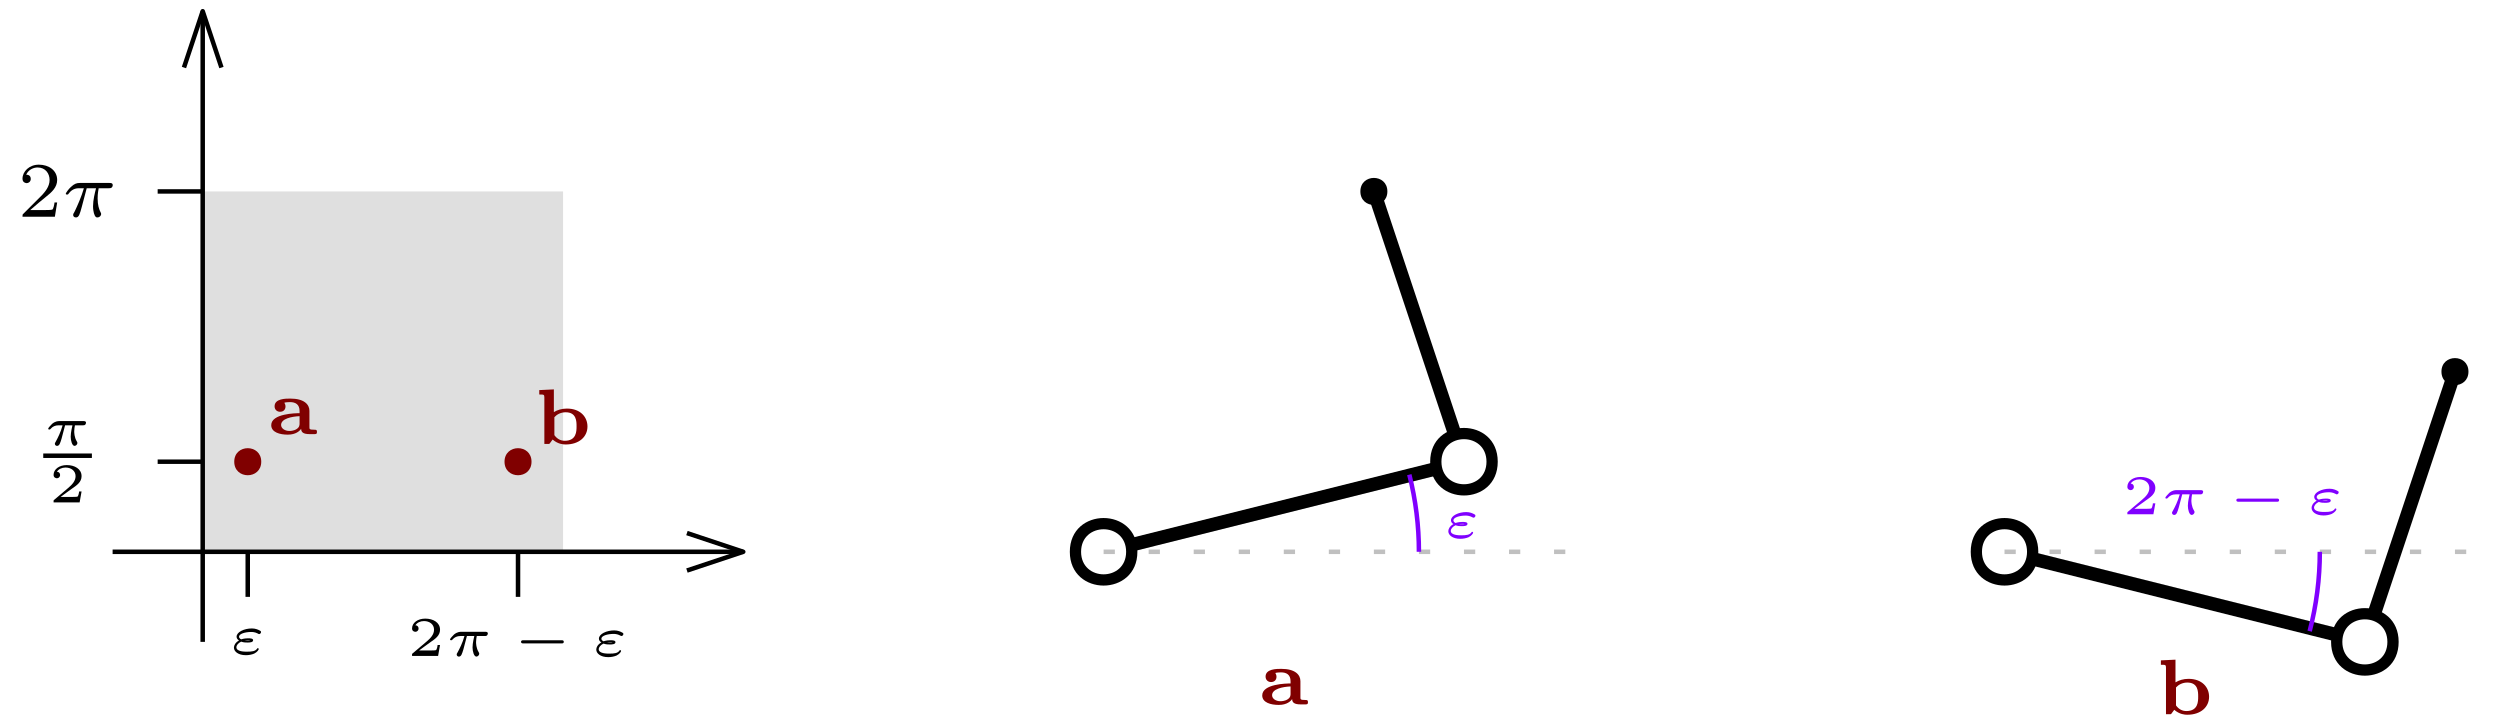
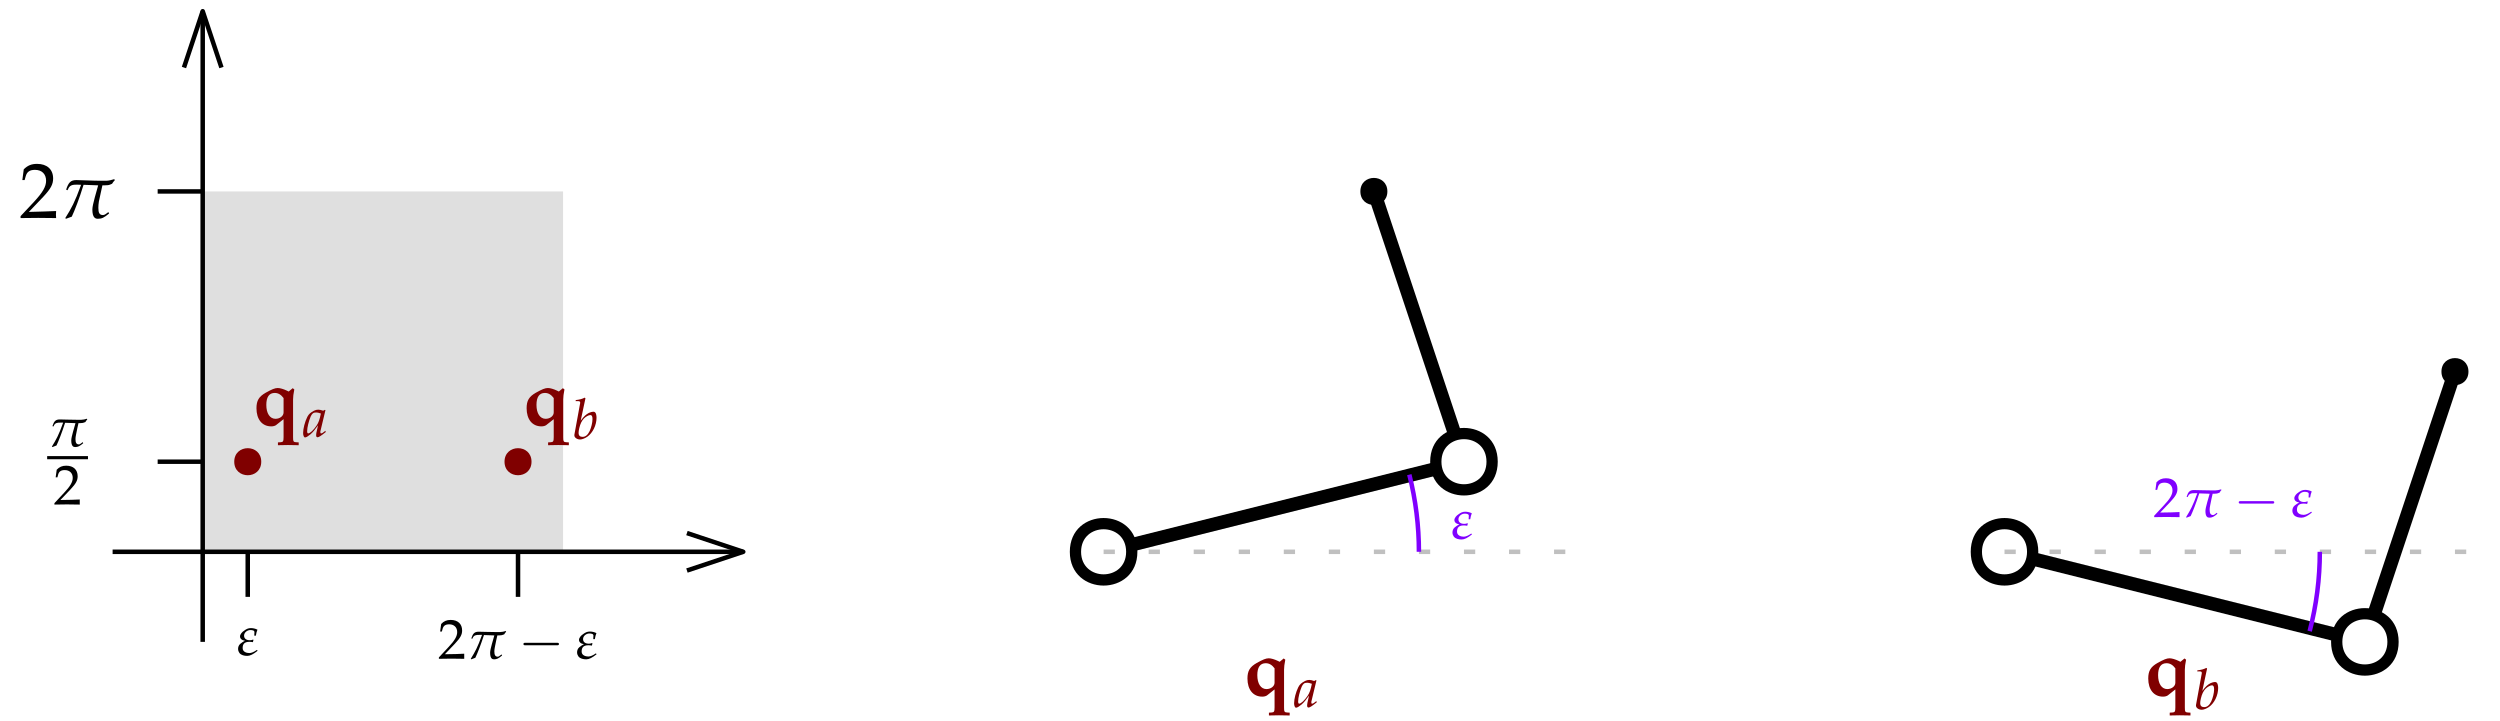
<svg xmlns="http://www.w3.org/2000/svg" xmlns:xlink="http://www.w3.org/1999/xlink" width="222pt" height="64pt" viewBox="0 0 222 64" version="1.1">
  <defs>
    <g>
      <symbol overflow="visible" id="glyph0-0">
        <path style="stroke:none;" d="" />
      </symbol>
      <symbol overflow="visible" id="glyph0-1">
-         <path style="stroke:none;" d="M 3.516 -1.266 L 3.281 -1.266 C 3.266 -1.109 3.188 -0.703 3.094 -0.641 C 3.047 -0.594 2.516 -0.594 2.406 -0.594 L 1.125 -0.594 C 1.859 -1.234 2.109 -1.438 2.516 -1.766 C 3.031 -2.172 3.516 -2.609 3.516 -3.266 C 3.516 -4.109 2.781 -4.625 1.891 -4.625 C 1.031 -4.625 0.438 -4.016 0.438 -3.375 C 0.438 -3.031 0.734 -2.984 0.812 -2.984 C 0.969 -2.984 1.172 -3.109 1.172 -3.359 C 1.172 -3.484 1.125 -3.734 0.766 -3.734 C 0.984 -4.219 1.453 -4.375 1.781 -4.375 C 2.484 -4.375 2.844 -3.828 2.844 -3.266 C 2.844 -2.656 2.406 -2.188 2.188 -1.938 L 0.516 -0.266 C 0.438 -0.203 0.438 -0.188 0.438 0 L 3.312 0 Z M 3.516 -1.266 " />
+         <path style="stroke:none;" d="M 0.109 -0.156 L 0.109 0.016 C 1.422 0 1.422 0 1.672 0 C 1.922 0 1.922 0 3.266 0.016 C 3.25 -0.125 3.25 -0.188 3.25 -0.297 C 3.25 -0.391 3.25 -0.453 3.266 -0.609 C 2.453 -0.578 2.141 -0.562 0.844 -0.531 L 2.125 -1.875 C 2.797 -2.594 3 -2.984 3 -3.5 C 3 -4.312 2.453 -4.797 1.578 -4.797 C 1.078 -4.797 0.734 -4.656 0.391 -4.312 L 0.266 -3.359 L 0.469 -3.359 L 0.562 -3.688 C 0.672 -4.094 0.922 -4.266 1.391 -4.266 C 2 -4.266 2.375 -3.891 2.375 -3.297 C 2.375 -2.781 2.078 -2.266 1.297 -1.422 Z M 0.109 -0.156 " />
      </symbol>
      <symbol overflow="visible" id="glyph1-0">
        <path style="stroke:none;" d="" />
      </symbol>
      <symbol overflow="visible" id="glyph1-1">
-         <path style="stroke:none;" d="M 2.172 -2.531 L 3 -2.531 C 2.891 -2.109 2.734 -1.484 2.734 -0.922 C 2.734 -0.641 2.781 -0.453 2.812 -0.312 C 2.922 0.047 3.016 0.062 3.125 0.062 C 3.297 0.062 3.453 -0.078 3.453 -0.25 C 3.453 -0.297 3.438 -0.328 3.406 -0.391 C 3.266 -0.656 3.141 -1.047 3.141 -1.625 C 3.141 -1.75 3.141 -2.031 3.234 -2.531 L 4.109 -2.531 C 4.234 -2.531 4.297 -2.531 4.375 -2.578 C 4.469 -2.656 4.484 -2.766 4.484 -2.797 C 4.484 -3 4.312 -3 4.188 -3 L 1.562 -3 C 1.281 -3 1.078 -2.938 0.766 -2.641 C 0.578 -2.484 0.312 -2.109 0.312 -2.047 C 0.312 -1.969 0.406 -1.969 0.438 -1.969 C 0.516 -1.969 0.516 -1.984 0.562 -2.047 C 0.906 -2.531 1.344 -2.531 1.5 -2.531 L 1.922 -2.531 C 1.703 -1.766 1.328 -0.938 1.125 -0.516 C 1.078 -0.438 1.016 -0.281 0.984 -0.266 C 0.984 -0.234 0.969 -0.203 0.969 -0.156 C 0.969 -0.047 1.047 0.062 1.219 0.062 C 1.484 0.062 1.562 -0.25 1.734 -0.875 Z M 2.172 -2.531 " />
+         <path style="stroke:none;" d="M 0.672 -2.453 L 0.734 -2.516 C 0.875 -2.922 1.156 -2.953 1.547 -2.953 C 1.641 -2.953 1.766 -2.938 1.906 -2.938 C 1.328 -1.359 1.062 -0.875 0.5 0.016 L 0.562 0.078 L 1.078 -0.109 C 1.328 -0.641 1.75 -1.703 2.125 -2.938 L 3.422 -2.891 C 3.312 -2.453 2.906 -1.188 2.906 -0.75 C 2.906 -0.016 3.172 0.078 3.391 0.078 C 3.75 0.078 3.938 -0.016 4.391 -0.391 L 4.328 -0.516 L 4.156 -0.391 C 4.188 -0.406 3.984 -0.25 3.859 -0.25 C 3.531 -0.25 3.438 -0.453 3.438 -0.891 C 3.438 -1.062 3.453 -1.25 3.484 -1.453 C 3.609 -2.031 3.734 -2.594 3.797 -2.891 C 3.953 -2.891 4.109 -2.891 4.266 -2.906 C 4.391 -2.906 4.547 -2.984 4.656 -3.031 C 4.734 -3.172 4.766 -3.188 4.906 -3.359 L 4.844 -3.438 C 4.656 -3.375 4.344 -3.297 4.125 -3.297 C 4.031 -3.297 3.859 -3.297 3.688 -3.297 C 2.938 -3.297 1.797 -3.359 1.484 -3.359 C 0.969 -3.359 0.781 -3.125 0.578 -2.516 Z M 0.672 -2.453 " />
      </symbol>
      <symbol overflow="visible" id="glyph2-0">
        <path style="stroke:none;" d="" />
      </symbol>
      <symbol overflow="visible" id="glyph2-1">
-         <path style="stroke:none;" d="M 2.938 -0.969 L 2.719 -0.969 C 2.719 -0.875 2.656 -0.562 2.578 -0.516 C 2.547 -0.484 2.125 -0.484 2.047 -0.484 L 1.078 -0.484 C 1.406 -0.719 1.766 -1 2.062 -1.203 C 2.516 -1.516 2.938 -1.797 2.938 -2.328 C 2.938 -2.969 2.328 -3.312 1.625 -3.312 C 0.953 -3.312 0.453 -2.938 0.453 -2.438 C 0.453 -2.188 0.672 -2.141 0.75 -2.141 C 0.875 -2.141 1.031 -2.234 1.031 -2.438 C 1.031 -2.609 0.906 -2.719 0.75 -2.719 C 0.891 -2.953 1.188 -3.094 1.516 -3.094 C 2 -3.094 2.406 -2.812 2.406 -2.328 C 2.406 -1.906 2.109 -1.578 1.734 -1.266 L 0.516 -0.234 C 0.469 -0.188 0.453 -0.188 0.453 -0.156 L 0.453 0 L 2.766 0 Z M 2.938 -0.969 " />
+         <path style="stroke:none;" d="M 0.078 -0.109 L 0.078 0.016 C 1.016 0 1.016 0 1.188 0 C 1.375 0 1.375 0 2.328 0.016 C 2.328 -0.094 2.328 -0.141 2.328 -0.203 C 2.328 -0.281 2.328 -0.328 2.328 -0.438 C 1.766 -0.406 1.531 -0.406 0.609 -0.391 L 1.516 -1.344 C 2 -1.859 2.141 -2.141 2.141 -2.5 C 2.141 -3.078 1.766 -3.438 1.125 -3.438 C 0.766 -3.438 0.516 -3.328 0.281 -3.078 L 0.188 -2.406 L 0.344 -2.406 L 0.406 -2.641 C 0.484 -2.922 0.656 -3.047 1 -3.047 C 1.422 -3.047 1.703 -2.781 1.703 -2.359 C 1.703 -1.984 1.484 -1.609 0.922 -1.016 Z M 0.078 -0.109 " />
      </symbol>
      <symbol overflow="visible" id="glyph3-0">
        <path style="stroke:none;" d="" />
      </symbol>
      <symbol overflow="visible" id="glyph3-1">
-         <path style="stroke:none;" d="M 3.516 -1.766 C 3.609 -1.766 3.656 -1.766 3.719 -1.812 C 3.75 -1.844 3.797 -1.922 3.797 -1.984 C 3.797 -2.141 3.656 -2.141 3.562 -2.141 L 1.438 -2.141 C 1.328 -2.141 1.094 -2.141 0.797 -1.906 C 0.672 -1.781 0.438 -1.531 0.438 -1.469 C 0.438 -1.391 0.516 -1.391 0.547 -1.391 C 0.609 -1.391 0.609 -1.406 0.656 -1.453 C 0.828 -1.656 1.062 -1.766 1.359 -1.766 L 1.719 -1.766 C 1.547 -1.141 1.281 -0.625 1.109 -0.312 C 1.031 -0.188 1.031 -0.172 1.031 -0.125 C 1.031 -0.016 1.125 0.062 1.219 0.062 C 1.438 0.062 1.5 -0.172 1.625 -0.578 C 1.734 -0.969 1.828 -1.328 1.938 -1.766 L 2.594 -1.766 C 2.578 -1.688 2.438 -1.156 2.438 -0.75 C 2.438 -0.406 2.562 0.062 2.781 0.062 C 2.891 0.062 3.031 -0.062 3.031 -0.188 C 3.031 -0.25 3.016 -0.266 2.984 -0.328 C 2.75 -0.703 2.75 -1.141 2.75 -1.234 C 2.75 -1.406 2.781 -1.594 2.812 -1.766 Z M 3.516 -1.766 " />
+         <path style="stroke:none;" d="M 0.484 -1.766 L 0.516 -1.797 C 0.625 -2.094 0.828 -2.109 1.109 -2.109 C 1.172 -2.109 1.266 -2.109 1.359 -2.109 C 0.953 -0.969 0.75 -0.625 0.359 0.016 L 0.406 0.062 L 0.766 -0.078 C 0.953 -0.469 1.25 -1.219 1.531 -2.094 L 2.453 -2.062 C 2.375 -1.75 2.078 -0.859 2.078 -0.531 C 2.078 -0.016 2.266 0.062 2.422 0.062 C 2.672 0.062 2.828 -0.016 3.141 -0.281 L 3.094 -0.375 L 2.969 -0.281 C 2.984 -0.297 2.844 -0.172 2.766 -0.172 C 2.531 -0.172 2.453 -0.328 2.453 -0.641 C 2.453 -0.75 2.469 -0.891 2.5 -1.031 C 2.578 -1.453 2.672 -1.859 2.719 -2.062 C 2.828 -2.062 2.938 -2.062 3.062 -2.078 C 3.141 -2.078 3.25 -2.141 3.328 -2.156 C 3.391 -2.266 3.406 -2.281 3.5 -2.391 L 3.469 -2.453 C 3.328 -2.406 3.109 -2.359 2.953 -2.359 C 2.891 -2.359 2.766 -2.359 2.641 -2.359 C 2.109 -2.359 1.281 -2.391 1.062 -2.391 C 0.688 -2.391 0.547 -2.234 0.406 -1.797 Z M 0.484 -1.766 " />
      </symbol>
      <symbol overflow="visible" id="glyph4-0">
        <path style="stroke:none;" d="" />
      </symbol>
      <symbol overflow="visible" id="glyph4-1">
-         <path style="stroke:none;" d="M 4.391 -1.109 C 4.469 -1.109 4.594 -1.109 4.594 -1.25 C 4.594 -1.391 4.469 -1.391 4.391 -1.391 L 1.016 -1.391 C 0.938 -1.391 0.797 -1.391 0.797 -1.25 C 0.797 -1.109 0.938 -1.109 1.016 -1.109 Z M 4.391 -1.109 " />
+         <path style="stroke:none;" d="M 3.422 -1.188 C 3.5 -1.188 3.594 -1.188 3.594 -1.297 C 3.594 -1.406 3.5 -1.406 3.422 -1.406 L 0.609 -1.406 C 0.531 -1.406 0.438 -1.406 0.438 -1.297 C 0.438 -1.188 0.531 -1.188 0.609 -1.188 Z M 3.422 -1.188 " />
      </symbol>
      <symbol overflow="visible" id="glyph5-0">
        <path style="stroke:none;" d="" />
      </symbol>
      <symbol overflow="visible" id="glyph5-1">
-         <path style="stroke:none;" d="M 1.094 -1.094 C 1.328 -1.016 1.469 -1.016 1.641 -1.016 C 1.828 -1.016 2.156 -1.016 2.156 -1.219 C 2.156 -1.375 1.938 -1.391 1.703 -1.391 C 1.562 -1.391 1.359 -1.375 1.141 -1.312 C 1.109 -1.297 1.109 -1.297 1.094 -1.297 C 1.094 -1.297 0.906 -1.375 0.906 -1.531 C 0.906 -1.797 1.469 -1.953 1.984 -1.953 C 2.078 -1.953 2.312 -1.953 2.578 -1.812 C 2.641 -1.781 2.641 -1.766 2.688 -1.766 C 2.781 -1.766 2.859 -1.859 2.859 -1.938 C 2.859 -2.031 2.812 -2.047 2.75 -2.078 C 2.609 -2.156 2.375 -2.266 2.047 -2.266 C 1.375 -2.266 0.688 -1.953 0.688 -1.531 C 0.688 -1.391 0.781 -1.266 0.906 -1.203 C 0.562 -1 0.453 -0.75 0.453 -0.562 C 0.453 -0.234 0.812 0.109 1.516 0.109 C 1.766 0.109 2.031 0.062 2.25 -0.031 C 2.531 -0.172 2.656 -0.375 2.656 -0.438 C 2.656 -0.484 2.609 -0.516 2.578 -0.516 C 2.531 -0.516 2.516 -0.5 2.5 -0.453 C 2.344 -0.25 2.094 -0.203 1.594 -0.203 C 1.406 -0.203 0.672 -0.203 0.672 -0.594 C 0.672 -0.766 0.828 -0.969 1.094 -1.094 Z M 1.906 -1.203 C 1.844 -1.188 1.75 -1.188 1.656 -1.188 C 1.578 -1.188 1.469 -1.188 1.406 -1.203 C 1.438 -1.203 1.531 -1.219 1.688 -1.219 C 1.781 -1.219 1.844 -1.219 1.906 -1.203 Z M 1.906 -1.203 " />
+         <path style="stroke:none;" d="M 1.531 -2.062 L 1.516 -1.734 L 1.656 -1.734 C 1.688 -1.969 1.734 -2.094 1.797 -2.266 C 1.625 -2.359 1.391 -2.406 1.219 -2.406 C 0.984 -2.406 0.812 -2.328 0.609 -2.172 C 0.453 -2.078 0.25 -1.859 0.25 -1.672 C 0.25 -1.469 0.406 -1.328 0.688 -1.281 C 0.578 -1.234 0.453 -1.156 0.281 -1.016 C 0.125 -0.891 0.078 -0.703 0.078 -0.562 C 0.078 -0.391 0.141 -0.281 0.203 -0.188 C 0.359 0 0.625 0.062 0.891 0.062 C 1.141 0.062 1.422 -0.078 1.812 -0.391 L 1.75 -0.469 C 1.484 -0.281 1.25 -0.188 1.078 -0.188 C 0.828 -0.188 0.484 -0.297 0.484 -0.625 C 0.484 -0.938 0.594 -1.188 1.078 -1.188 C 1.203 -1.188 1.312 -1.172 1.391 -1.156 C 1.391 -1.188 1.422 -1.297 1.438 -1.328 L 1.422 -1.391 C 1.328 -1.344 1.219 -1.328 1.125 -1.328 C 0.812 -1.328 0.609 -1.469 0.609 -1.734 C 0.609 -2.016 0.891 -2.234 1.172 -2.234 C 1.281 -2.234 1.359 -2.219 1.438 -2.188 C 1.516 -2.156 1.531 -2.078 1.531 -2.062 Z M 1.531 -2.062 " />
      </symbol>
      <symbol overflow="visible" id="glyph6-0">
        <path style="stroke:none;" d="" />
      </symbol>
      <symbol overflow="visible" id="glyph6-1">
-         <path style="stroke:none;" d="M 3.516 -1.766 C 3.609 -1.766 3.656 -1.766 3.719 -1.812 C 3.75 -1.844 3.797 -1.922 3.797 -1.984 C 3.797 -2.141 3.656 -2.141 3.562 -2.141 L 1.438 -2.141 C 1.328 -2.141 1.094 -2.141 0.797 -1.906 C 0.672 -1.781 0.438 -1.531 0.438 -1.469 C 0.438 -1.391 0.516 -1.391 0.547 -1.391 C 0.609 -1.391 0.609 -1.406 0.656 -1.453 C 0.828 -1.656 1.062 -1.766 1.359 -1.766 L 1.719 -1.766 C 1.547 -1.141 1.281 -0.625 1.109 -0.312 C 1.031 -0.188 1.031 -0.172 1.031 -0.125 C 1.031 -0.016 1.125 0.062 1.219 0.062 C 1.438 0.062 1.5 -0.172 1.625 -0.578 C 1.734 -0.969 1.828 -1.328 1.938 -1.766 L 2.594 -1.766 C 2.578 -1.688 2.438 -1.156 2.438 -0.75 C 2.438 -0.406 2.562 0.062 2.781 0.062 C 2.891 0.062 3.031 -0.062 3.031 -0.188 C 3.031 -0.25 3.016 -0.266 2.984 -0.328 C 2.75 -0.703 2.75 -1.141 2.75 -1.234 C 2.75 -1.406 2.781 -1.594 2.812 -1.766 Z M 3.516 -1.766 " />
+         <path style="stroke:none;" d="M 0.484 -1.766 L 0.516 -1.797 C 0.625 -2.094 0.828 -2.109 1.109 -2.109 C 1.172 -2.109 1.266 -2.109 1.359 -2.109 C 0.953 -0.969 0.75 -0.625 0.359 0.016 L 0.406 0.062 L 0.766 -0.078 C 0.953 -0.469 1.25 -1.219 1.531 -2.094 L 2.453 -2.062 C 2.375 -1.75 2.078 -0.859 2.078 -0.531 C 2.078 -0.016 2.266 0.062 2.422 0.062 C 2.672 0.062 2.828 -0.016 3.141 -0.281 L 3.094 -0.375 L 2.969 -0.281 C 2.984 -0.297 2.844 -0.172 2.766 -0.172 C 2.531 -0.172 2.453 -0.328 2.453 -0.641 C 2.453 -0.75 2.469 -0.891 2.5 -1.031 C 2.578 -1.453 2.672 -1.859 2.719 -2.062 C 2.828 -2.062 2.938 -2.062 3.062 -2.078 C 3.141 -2.078 3.25 -2.141 3.328 -2.156 C 3.391 -2.266 3.406 -2.281 3.5 -2.391 L 3.469 -2.453 C 3.328 -2.406 3.109 -2.359 2.953 -2.359 C 2.891 -2.359 2.766 -2.359 2.641 -2.359 C 2.109 -2.359 1.281 -2.391 1.062 -2.391 C 0.688 -2.391 0.547 -2.234 0.406 -1.797 Z M 0.484 -1.766 " />
      </symbol>
      <symbol overflow="visible" id="glyph7-0">
        <path style="stroke:none;" d="" />
      </symbol>
      <symbol overflow="visible" id="glyph7-1">
-         <path style="stroke:none;" d="M 2.938 -0.969 L 2.719 -0.969 C 2.719 -0.875 2.656 -0.562 2.578 -0.516 C 2.547 -0.484 2.125 -0.484 2.047 -0.484 L 1.078 -0.484 C 1.406 -0.719 1.766 -1 2.062 -1.203 C 2.516 -1.516 2.938 -1.797 2.938 -2.328 C 2.938 -2.969 2.328 -3.312 1.625 -3.312 C 0.953 -3.312 0.453 -2.938 0.453 -2.438 C 0.453 -2.188 0.672 -2.141 0.75 -2.141 C 0.875 -2.141 1.031 -2.234 1.031 -2.438 C 1.031 -2.609 0.906 -2.719 0.75 -2.719 C 0.891 -2.953 1.188 -3.094 1.516 -3.094 C 2 -3.094 2.406 -2.812 2.406 -2.328 C 2.406 -1.906 2.109 -1.578 1.734 -1.266 L 0.516 -0.234 C 0.469 -0.188 0.453 -0.188 0.453 -0.156 L 0.453 0 L 2.766 0 Z M 2.938 -0.969 " />
+         <path style="stroke:none;" d="M 0.078 -0.109 L 0.078 0.016 C 1.016 0 1.016 0 1.188 0 C 1.375 0 1.375 0 2.328 0.016 C 2.328 -0.094 2.328 -0.141 2.328 -0.203 C 2.328 -0.281 2.328 -0.328 2.328 -0.438 C 1.766 -0.406 1.531 -0.406 0.609 -0.391 L 1.516 -1.344 C 2 -1.859 2.141 -2.141 2.141 -2.5 C 2.141 -3.078 1.766 -3.438 1.125 -3.438 C 0.766 -3.438 0.516 -3.328 0.281 -3.078 L 0.188 -2.406 L 0.344 -2.406 L 0.406 -2.641 C 0.484 -2.922 0.656 -3.047 1 -3.047 C 1.422 -3.047 1.703 -2.781 1.703 -2.359 C 1.703 -1.984 1.484 -1.609 0.922 -1.016 Z M 0.078 -0.109 " />
      </symbol>
      <symbol overflow="visible" id="glyph8-0">
        <path style="stroke:none;" d="" />
      </symbol>
      <symbol overflow="visible" id="glyph8-1">
-         <path style="stroke:none;" d="M 1.094 -1.094 C 1.328 -1.016 1.469 -1.016 1.641 -1.016 C 1.828 -1.016 2.156 -1.016 2.156 -1.219 C 2.156 -1.375 1.938 -1.391 1.703 -1.391 C 1.562 -1.391 1.359 -1.375 1.141 -1.312 C 1.109 -1.297 1.109 -1.297 1.094 -1.297 C 1.094 -1.297 0.906 -1.375 0.906 -1.531 C 0.906 -1.797 1.469 -1.953 1.984 -1.953 C 2.078 -1.953 2.312 -1.953 2.578 -1.812 C 2.641 -1.781 2.641 -1.766 2.688 -1.766 C 2.781 -1.766 2.859 -1.859 2.859 -1.938 C 2.859 -2.031 2.812 -2.047 2.75 -2.078 C 2.609 -2.156 2.375 -2.266 2.047 -2.266 C 1.375 -2.266 0.688 -1.953 0.688 -1.531 C 0.688 -1.391 0.781 -1.266 0.906 -1.203 C 0.562 -1 0.453 -0.75 0.453 -0.562 C 0.453 -0.234 0.812 0.109 1.516 0.109 C 1.766 0.109 2.031 0.062 2.25 -0.031 C 2.531 -0.172 2.656 -0.375 2.656 -0.438 C 2.656 -0.484 2.609 -0.516 2.578 -0.516 C 2.531 -0.516 2.516 -0.5 2.5 -0.453 C 2.344 -0.25 2.094 -0.203 1.594 -0.203 C 1.406 -0.203 0.672 -0.203 0.672 -0.594 C 0.672 -0.766 0.828 -0.969 1.094 -1.094 Z M 1.906 -1.203 C 1.844 -1.188 1.75 -1.188 1.656 -1.188 C 1.578 -1.188 1.469 -1.188 1.406 -1.203 C 1.438 -1.203 1.531 -1.219 1.688 -1.219 C 1.781 -1.219 1.844 -1.219 1.906 -1.203 Z M 1.906 -1.203 " />
+         <path style="stroke:none;" d="M 1.531 -2.062 L 1.516 -1.734 L 1.656 -1.734 C 1.688 -1.969 1.734 -2.094 1.797 -2.266 C 1.625 -2.359 1.391 -2.406 1.219 -2.406 C 0.984 -2.406 0.812 -2.328 0.609 -2.172 C 0.453 -2.078 0.25 -1.859 0.25 -1.672 C 0.25 -1.469 0.406 -1.328 0.688 -1.281 C 0.578 -1.234 0.453 -1.156 0.281 -1.016 C 0.125 -0.891 0.078 -0.703 0.078 -0.562 C 0.078 -0.391 0.141 -0.281 0.203 -0.188 C 0.359 0 0.625 0.062 0.891 0.062 C 1.141 0.062 1.422 -0.078 1.812 -0.391 L 1.75 -0.469 C 1.484 -0.281 1.25 -0.188 1.078 -0.188 C 0.828 -0.188 0.484 -0.297 0.484 -0.625 C 0.484 -0.938 0.594 -1.188 1.078 -1.188 C 1.203 -1.188 1.312 -1.172 1.391 -1.156 C 1.391 -1.188 1.422 -1.297 1.438 -1.328 L 1.422 -1.391 C 1.328 -1.344 1.219 -1.328 1.125 -1.328 C 0.812 -1.328 0.609 -1.469 0.609 -1.734 C 0.609 -2.016 0.891 -2.234 1.172 -2.234 C 1.281 -2.234 1.359 -2.219 1.438 -2.188 C 1.516 -2.156 1.531 -2.078 1.531 -2.062 Z M 1.531 -2.062 " />
      </symbol>
      <symbol overflow="visible" id="glyph9-0">
        <path style="stroke:none;" d="" />
      </symbol>
      <symbol overflow="visible" id="glyph9-1">
-         <path style="stroke:none;" d="M 3.672 -2.062 C 3.672 -2.625 3.219 -3.156 1.969 -3.156 C 1.562 -3.156 0.578 -3.156 0.578 -2.469 C 0.578 -2.156 0.812 -1.984 1.062 -1.984 C 1.375 -1.984 1.547 -2.188 1.547 -2.453 C 1.547 -2.609 1.484 -2.719 1.469 -2.734 C 1.453 -2.766 1.453 -2.781 1.453 -2.781 C 1.453 -2.828 1.891 -2.844 1.938 -2.844 C 2.438 -2.844 2.797 -2.641 2.797 -2.047 L 2.797 -1.859 C 2.453 -1.859 0.281 -1.828 0.281 -0.797 C 0.281 -0.156 1.047 0.047 1.75 0.047 C 2.484 0.047 2.812 -0.297 2.938 -0.469 C 2.938 -0.172 3.125 0 3.688 0 L 4.109 0 C 4.234 0 4.344 0 4.344 -0.188 C 4.344 -0.391 4.25 -0.391 4.094 -0.391 C 3.672 -0.391 3.672 -0.453 3.672 -0.609 Z M 2.797 -0.953 C 2.797 -0.812 2.797 -0.609 2.516 -0.438 C 2.266 -0.281 1.938 -0.281 1.891 -0.281 C 1.5 -0.281 1.156 -0.5 1.156 -0.812 C 1.156 -1.375 2.094 -1.562 2.797 -1.594 Z M 2.797 -0.953 " />
+         <path style="stroke:none;" d="M 2.766 -0.516 L 2.766 1.078 C 2.766 1.453 2.719 1.516 2.516 1.531 L 2.266 1.547 L 2.266 1.797 L 3.156 1.781 C 3.297 1.781 3.641 1.781 4.109 1.797 L 4.109 1.547 L 3.859 1.531 C 3.641 1.516 3.609 1.453 3.609 1.078 L 3.609 -2.266 C 3.609 -2.516 3.641 -2.75 3.719 -3.156 L 3.578 -3.266 L 3.219 -2.969 L 3.062 -3.047 C 2.766 -3.188 2.453 -3.281 2.25 -3.281 C 2 -3.281 1.734 -3.172 1.172 -2.859 C 0.578 -2.516 0.359 -2.172 0.359 -1.484 C 0.359 -0.5 0.859 0.125 1.672 0.125 C 1.859 0.125 2 0.078 2.094 0.016 Z M 2.766 -1.109 C 2.766 -0.797 2.438 -0.547 2.047 -0.547 C 1.547 -0.547 1.234 -1.031 1.234 -1.781 C 1.234 -2.484 1.484 -2.844 1.984 -2.844 C 2.281 -2.844 2.531 -2.703 2.766 -2.391 Z M 2.766 -1.109 " />
      </symbol>
      <symbol overflow="visible" id="glyph10-0">
        <path style="stroke:none;" d="" />
      </symbol>
      <symbol overflow="visible" id="glyph10-1">
-         <path style="stroke:none;" d="M 1.688 -4.844 L 0.391 -4.781 L 0.391 -4.391 C 0.797 -4.391 0.844 -4.391 0.844 -4.125 L 0.844 0 L 1.156 0 C 1.281 0 1.281 0 1.312 -0.031 C 1.375 -0.109 1.516 -0.312 1.578 -0.391 C 2.047 0.016 2.516 0.047 2.734 0.047 C 3.938 0.047 4.672 -0.641 4.672 -1.547 C 4.672 -2.391 4.047 -3.141 2.844 -3.141 C 2.391 -3.141 2 -3.016 1.688 -2.828 Z M 1.734 -2.375 C 1.938 -2.609 2.297 -2.812 2.734 -2.812 C 3.703 -2.812 3.703 -2 3.703 -1.562 C 3.703 -1.141 3.703 -0.281 2.656 -0.281 C 2.281 -0.281 1.969 -0.453 1.734 -0.781 Z M 1.734 -2.375 " />
+         <path style="stroke:none;" d="M 2 -2.359 L 1.953 -2.391 L 1.797 -2.312 C 1.578 -2.375 1.5 -2.406 1.359 -2.406 C 1.219 -2.406 1.125 -2.375 0.984 -2.312 C 0.688 -2.156 0.516 -2.016 0.391 -1.766 C 0.172 -1.328 0.016 -0.719 0.016 -0.328 C 0.016 -0.109 0.094 0.062 0.188 0.062 C 0.297 0.062 0.484 -0.062 0.672 -0.219 C 0.891 -0.406 1.078 -0.641 1.344 -1.016 L 1.203 -0.391 C 1.188 -0.297 1.172 -0.203 1.172 -0.125 C 1.172 -0.016 1.219 0.047 1.297 0.047 C 1.406 0.047 1.609 -0.078 2.031 -0.422 L 1.984 -0.531 C 1.953 -0.5 1.938 -0.5 1.922 -0.469 C 1.766 -0.344 1.688 -0.297 1.609 -0.297 C 1.562 -0.297 1.547 -0.344 1.547 -0.406 C 1.547 -0.438 1.547 -0.453 1.547 -0.469 Z M 1.594 -2.062 C 1.484 -1.516 1.391 -1.266 1.219 -1 C 0.938 -0.578 0.625 -0.297 0.469 -0.297 C 0.406 -0.297 0.375 -0.359 0.375 -0.5 C 0.375 -0.812 0.516 -1.391 0.688 -1.797 C 0.812 -2.062 0.922 -2.156 1.172 -2.156 C 1.281 -2.156 1.375 -2.141 1.594 -2.062 Z M 1.594 -2.062 " />
+       </symbol>
+       <symbol overflow="visible" id="glyph11-0">
+         <path style="stroke:none;" d="" />
+       </symbol>
+       <symbol overflow="visible" id="glyph11-1">
+         <path style="stroke:none;" d="M 1.172 -3.594 L 1.109 -3.656 C 0.859 -3.531 0.672 -3.484 0.312 -3.438 L 0.297 -3.344 L 0.531 -3.344 C 0.656 -3.344 0.703 -3.297 0.703 -3.219 C 0.703 -3.188 0.703 -3.125 0.688 -3.094 L 0.188 -0.359 C 0.188 -0.344 0.188 -0.312 0.188 -0.297 C 0.188 -0.109 0.422 0.062 0.703 0.062 C 0.875 0.062 1.141 -0.047 1.344 -0.188 C 1.828 -0.531 2.156 -1.219 2.156 -1.875 C 2.156 -2.062 2.109 -2.266 2.047 -2.328 C 2.016 -2.375 1.953 -2.406 1.875 -2.406 C 1.766 -2.406 1.609 -2.359 1.469 -2.297 C 1.219 -2.156 1.047 -2.016 0.75 -1.609 Z M 1.609 -2.109 C 1.734 -2.109 1.797 -2 1.797 -1.75 C 1.797 -1.438 1.688 -1 1.547 -0.688 C 1.375 -0.344 1.188 -0.172 0.906 -0.172 C 0.688 -0.172 0.562 -0.297 0.562 -0.5 C 0.562 -0.625 0.578 -0.766 0.625 -0.953 C 0.719 -1.344 0.844 -1.594 1.031 -1.797 C 1.203 -1.969 1.453 -2.109 1.609 -2.109 Z M 1.609 -2.109 " />
      </symbol>
    </g>
  </defs>
-   <g id="surface49862">
+   <g id="surface5394">
    <path style=" stroke:none;fill-rule:evenodd;fill:rgb(75.3%,75.3%,75.3%);fill-opacity:0.5;" d="M 18 17 L 18 49 L 50 49 L 50 17 Z M 18 17 " />
    <g style="fill:rgb(0%,0%,0%);fill-opacity:1;">
-       <use xlink:href="#glyph0-1" x="1.56" y="19.247" />
+       <use xlink:href="#glyph0-1" x="1.718" y="19.349" />
    </g>
    <g style="fill:rgb(0%,0%,0%);fill-opacity:1;">
-       <use xlink:href="#glyph1-1" x="5.528" y="19.247" />
+       <use xlink:href="#glyph1-1" x="5.296" y="19.349" />
    </g>
-     <path style="fill:none;stroke-width:0.4;stroke-linecap:butt;stroke-linejoin:round;stroke:rgb(0%,0%,0%);stroke-opacity:1;stroke-miterlimit:10;" d="M 240 664.004 L 240 720.004 " transform="matrix(1,0,0,-1,-222,721)" />
-     <path style="fill:none;stroke-width:0.4;stroke-linecap:butt;stroke-linejoin:round;stroke:rgb(0%,0%,0%);stroke-opacity:1;stroke-miterlimit:10;" d="M 238.336 715.004 L 240 720.004 L 241.664 715.004 " transform="matrix(1,0,0,-1,-222,721)" />
-     <path style="fill:none;stroke-width:0.4;stroke-linecap:butt;stroke-linejoin:round;stroke:rgb(0%,0%,0%);stroke-opacity:1;stroke-miterlimit:10;" d="M 232 672 L 288 672 " transform="matrix(1,0,0,-1,-222,721)" />
-     <path style="fill:none;stroke-width:0.4;stroke-linecap:butt;stroke-linejoin:round;stroke:rgb(0%,0%,0%);stroke-opacity:1;stroke-miterlimit:10;" d="M 283 673.664 L 288 672 L 283 670.336 " transform="matrix(1,0,0,-1,-222,721)" />
+     <path style="fill:none;stroke-width:0.4;stroke-linecap:butt;stroke-linejoin:round;stroke:rgb(0%,0%,0%);stroke-opacity:1;stroke-miterlimit:10;" d="M 176 616.004 L 176 672.004 " transform="matrix(1,0,0,-1,-158,673)" />
+     <path style="fill:none;stroke-width:0.4;stroke-linecap:butt;stroke-linejoin:round;stroke:rgb(0%,0%,0%);stroke-opacity:1;stroke-miterlimit:10;" d="M 174.336 667.004 L 176 672.004 L 177.664 667.004 " transform="matrix(1,0,0,-1,-158,673)" />
+     <path style="fill:none;stroke-width:0.4;stroke-linecap:butt;stroke-linejoin:round;stroke:rgb(0%,0%,0%);stroke-opacity:1;stroke-miterlimit:10;" d="M 168 624 L 224 624 " transform="matrix(1,0,0,-1,-158,673)" />
+     <path style="fill:none;stroke-width:0.4;stroke-linecap:butt;stroke-linejoin:round;stroke:rgb(0%,0%,0%);stroke-opacity:1;stroke-miterlimit:10;" d="M 219 625.664 L 224 624 L 219 622.336 " transform="matrix(1,0,0,-1,-158,673)" />
    <g style="fill:rgb(0%,0%,0%);fill-opacity:1;">
-       <use xlink:href="#glyph2-1" x="36.137" y="58.245" />
+       <use xlink:href="#glyph2-1" x="38.895" y="58.487" />
    </g>
    <g style="fill:rgb(0%,0%,0%);fill-opacity:1;">
-       <use xlink:href="#glyph3-1" x="39.524" y="58.245" />
+       <use xlink:href="#glyph3-1" x="41.445" y="58.487" />
    </g>
    <g style="fill:rgb(0%,0%,0%);fill-opacity:1;">
-       <use xlink:href="#glyph4-1" x="45.472" y="58.245" />
+       <use xlink:href="#glyph4-1" x="46.042" y="58.487" />
    </g>
    <g style="fill:rgb(0%,0%,0%);fill-opacity:1;">
-       <use xlink:href="#glyph5-1" x="52.496" y="58.245" />
+       <use xlink:href="#glyph5-1" x="51.166" y="58.487" />
    </g>
-     <path style="fill:none;stroke-width:0.4;stroke-linecap:butt;stroke-linejoin:round;stroke:rgb(0%,0%,0%);stroke-opacity:1;stroke-miterlimit:10;" d="M 236 704 L 240 704 " transform="matrix(1,0,0,-1,-222,721)" />
-     <path style="fill:none;stroke-width:0.4;stroke-linecap:butt;stroke-linejoin:round;stroke:rgb(0%,0%,0%);stroke-opacity:1;stroke-miterlimit:10;" d="M 268 672 L 268 668 " transform="matrix(1,0,0,-1,-222,721)" />
+     <path style="fill:none;stroke-width:0.4;stroke-linecap:butt;stroke-linejoin:round;stroke:rgb(0%,0%,0%);stroke-opacity:1;stroke-miterlimit:10;" d="M 172 656 L 176 656 " transform="matrix(1,0,0,-1,-158,673)" />
+     <path style="fill:none;stroke-width:0.4;stroke-linecap:butt;stroke-linejoin:round;stroke:rgb(0%,0%,0%);stroke-opacity:1;stroke-miterlimit:10;" d="M 204 624 L 204 620 " transform="matrix(1,0,0,-1,-158,673)" />
    <g style="fill:rgb(0%,0%,0%);fill-opacity:1;">
-       <use xlink:href="#glyph6-1" x="3.841" y="39.533" />
+       <use xlink:href="#glyph6-1" x="4.25" y="39.637" />
    </g>
-     <path style="fill:none;stroke-width:0.398;stroke-linecap:butt;stroke-linejoin:miter;stroke:rgb(0%,0%,0%);stroke-opacity:1;stroke-miterlimit:10;" d="M -0.001 -0.001 L 4.319 -0.001 " transform="matrix(1,0,0,-1,3.841,40.4675)" />
+     <path style="fill:none;stroke-width:0.279;stroke-linecap:butt;stroke-linejoin:miter;stroke:rgb(0%,0%,0%);stroke-opacity:1;stroke-miterlimit:10;" d="M -0 0.001 L 3.625 0.001 " transform="matrix(1,0,0,-1,4.1875,40.642)" />
    <g style="fill:rgb(0%,0%,0%);fill-opacity:1;">
-       <use xlink:href="#glyph7-1" x="4.305" y="44.611" />
+       <use xlink:href="#glyph7-1" x="4.755" y="44.791" />
    </g>
-     <path style="fill:none;stroke-width:0.4;stroke-linecap:butt;stroke-linejoin:round;stroke:rgb(0%,0%,0%);stroke-opacity:1;stroke-miterlimit:10;" d="M 236 680 L 240 680 " transform="matrix(1,0,0,-1,-222,721)" />
+     <path style="fill:none;stroke-width:0.4;stroke-linecap:butt;stroke-linejoin:round;stroke:rgb(0%,0%,0%);stroke-opacity:1;stroke-miterlimit:10;" d="M 172 632 L 176 632 " transform="matrix(1,0,0,-1,-158,673)" />
    <g style="fill:rgb(0%,0%,0%);fill-opacity:1;">
-       <use xlink:href="#glyph8-1" x="20.32" y="58.072" />
+       <use xlink:href="#glyph8-1" x="21.064" y="58.181" />
    </g>
-     <path style="fill:none;stroke-width:0.4;stroke-linecap:butt;stroke-linejoin:round;stroke:rgb(0%,0%,0%);stroke-opacity:1;stroke-miterlimit:10;" d="M 244 672 L 244 668 " transform="matrix(1,0,0,-1,-222,721)" />
+     <path style="fill:none;stroke-width:0.4;stroke-linecap:butt;stroke-linejoin:round;stroke:rgb(0%,0%,0%);stroke-opacity:1;stroke-miterlimit:10;" d="M 180 624 L 180 620 " transform="matrix(1,0,0,-1,-158,673)" />
    <path style=" stroke:none;fill-rule:evenodd;fill:rgb(50.2%,0%,0%);fill-opacity:1;" d="M 23.199 41 C 23.199 39.398 20.801 39.398 20.801 41 C 20.801 42.602 23.199 42.602 23.199 41 Z M 23.199 41 " />
    <path style=" stroke:none;fill-rule:evenodd;fill:rgb(50.2%,0%,0%);fill-opacity:1;" d="M 47.199 41 C 47.199 39.398 44.801 39.398 44.801 41 C 44.801 42.602 47.199 42.602 47.199 41 Z M 47.199 41 " />
    <g style="fill:rgb(50.2%,0%,0%);fill-opacity:1;">
-       <use xlink:href="#glyph9-1" x="23.805" y="38.55" />
+       <use xlink:href="#glyph9-1" x="22.415" y="37.737" />
    </g>
    <g style="fill:rgb(50.2%,0%,0%);fill-opacity:1;">
-       <use xlink:href="#glyph10-1" x="47.495" y="39.422" />
+       <use xlink:href="#glyph10-1" x="26.9" y="38.783" />
+     </g>
+     <g style="fill:rgb(50.2%,0%,0%);fill-opacity:1;">
+       <use xlink:href="#glyph9-1" x="46.405" y="37.737" />
+     </g>
+     <g style="fill:rgb(50.2%,0%,0%);fill-opacity:1;">
+       <use xlink:href="#glyph11-1" x="50.816" y="38.965" />
    </g>
    <path style=" stroke:none;fill-rule:evenodd;fill:rgb(0%,0%,0%);fill-opacity:1;" d="M 99.801 49 C 99.801 46.602 96.199 46.602 96.199 49 C 96.199 51.398 99.801 51.398 99.801 49 Z M 99.199 49 C 99.199 47.398 96.801 47.398 96.801 49 C 96.801 50.602 99.199 50.602 99.199 49 Z M 99.199 49 " />
    <path style=" stroke:none;fill-rule:evenodd;fill:rgb(0%,0%,0%);fill-opacity:1;" d="M 131.801 41 C 131.801 38.602 128.199 38.602 128.199 41 C 128.199 43.398 131.801 43.398 131.801 41 Z M 131.199 41 C 131.199 39.398 128.801 39.398 128.801 41 C 128.801 42.602 131.199 42.602 131.199 41 Z M 131.199 41 " />
-     <path style="fill:none;stroke-width:1.2;stroke-linecap:butt;stroke-linejoin:round;stroke:rgb(0%,0%,0%);stroke-opacity:1;stroke-miterlimit:10;" d="M 344 704 L 352 680 " transform="matrix(1,0,0,-1,-222,721)" />
-     <path style="fill:none;stroke-width:1.2;stroke-linecap:butt;stroke-linejoin:round;stroke:rgb(0%,0%,0%);stroke-opacity:1;stroke-miterlimit:10;" d="M 320 672 L 352 680 " transform="matrix(1,0,0,-1,-222,721)" />
+     <path style="fill:none;stroke-width:1.2;stroke-linecap:butt;stroke-linejoin:round;stroke:rgb(0%,0%,0%);stroke-opacity:1;stroke-miterlimit:10;" d="M 280 656 L 288 632 " transform="matrix(1,0,0,-1,-158,673)" />
+     <path style="fill:none;stroke-width:1.2;stroke-linecap:butt;stroke-linejoin:round;stroke:rgb(0%,0%,0%);stroke-opacity:1;stroke-miterlimit:10;" d="M 256 624 L 288 632 " transform="matrix(1,0,0,-1,-158,673)" />
    <path style=" stroke:none;fill-rule:evenodd;fill:rgb(0%,0%,0%);fill-opacity:1;" d="M 179.801 49 C 179.801 46.602 176.199 46.602 176.199 49 C 176.199 51.398 179.801 51.398 179.801 49 Z M 179.199 49 C 179.199 47.398 176.801 47.398 176.801 49 C 176.801 50.602 179.199 50.602 179.199 49 Z M 179.199 49 " />
-     <path style="fill:none;stroke-width:1.2;stroke-linecap:butt;stroke-linejoin:round;stroke:rgb(0%,0%,0%);stroke-opacity:1;stroke-miterlimit:10;" d="M 440 688 L 432 664 " transform="matrix(1,0,0,-1,-222,721)" />
-     <path style="fill:none;stroke-width:1.2;stroke-linecap:butt;stroke-linejoin:round;stroke:rgb(0%,0%,0%);stroke-opacity:1;stroke-miterlimit:10;" d="M 400 672 L 432 664 " transform="matrix(1,0,0,-1,-222,721)" />
+     <path style="fill:none;stroke-width:1.2;stroke-linecap:butt;stroke-linejoin:round;stroke:rgb(0%,0%,0%);stroke-opacity:1;stroke-miterlimit:10;" d="M 376 640 L 368 616 " transform="matrix(1,0,0,-1,-158,673)" />
+     <path style="fill:none;stroke-width:1.2;stroke-linecap:butt;stroke-linejoin:round;stroke:rgb(0%,0%,0%);stroke-opacity:1;stroke-miterlimit:10;" d="M 336 624 L 368 616 " transform="matrix(1,0,0,-1,-158,673)" />
    <path style=" stroke:none;fill-rule:evenodd;fill:rgb(100%,100%,100%);fill-opacity:1;" d="M 211.5 57 C 211.5 55 208.5 55 208.5 57 C 208.5 59 211.5 59 211.5 57 Z M 211.5 57 " />
    <path style=" stroke:none;fill-rule:evenodd;fill:rgb(0%,0%,0%);fill-opacity:1;" d="M 211.801 57 C 211.801 54.602 208.199 54.602 208.199 57 C 208.199 59.398 211.801 59.398 211.801 57 Z M 211.199 57 C 211.199 55.398 208.801 55.398 208.801 57 C 208.801 58.602 211.199 58.602 211.199 57 Z M 211.199 57 " />
    <path style=" stroke:none;fill-rule:evenodd;fill:rgb(100%,100%,100%);fill-opacity:1;" d="M 100.5 49 C 100.5 45.668 95.5 45.668 95.5 49 C 95.5 52.332 100.5 52.332 100.5 49 Z M 100.5 49 " />
    <path style=" stroke:none;fill-rule:evenodd;fill:rgb(0%,0%,0%);fill-opacity:1;" d="M 101 49 C 101 45 95 45 95 49 C 95 53 101 53 101 49 Z M 100 49 C 100 46.332 96 46.332 96 49 C 96 51.668 100 51.668 100 49 Z M 100 49 " />
    <path style=" stroke:none;fill-rule:evenodd;fill:rgb(100%,100%,100%);fill-opacity:1;" d="M 132.5 41 C 132.5 37.668 127.5 37.668 127.5 41 C 127.5 44.332 132.5 44.332 132.5 41 Z M 132.5 41 " />
    <path style=" stroke:none;fill-rule:evenodd;fill:rgb(0%,0%,0%);fill-opacity:1;" d="M 133 41 C 133 37 127 37 127 41 C 127 45 133 45 133 41 Z M 132 41 C 132 38.332 128 38.332 128 41 C 128 43.668 132 43.668 132 41 Z M 132 41 " />
    <path style=" stroke:none;fill-rule:evenodd;fill:rgb(100%,100%,100%);fill-opacity:1;" d="M 180.5 49 C 180.5 45.668 175.5 45.668 175.5 49 C 175.5 52.332 180.5 52.332 180.5 49 Z M 180.5 49 " />
    <path style=" stroke:none;fill-rule:evenodd;fill:rgb(0%,0%,0%);fill-opacity:1;" d="M 181 49 C 181 45 175 45 175 49 C 175 53 181 53 181 49 Z M 180 49 C 180 46.332 176 46.332 176 49 C 176 51.668 180 51.668 180 49 Z M 180 49 " />
    <path style=" stroke:none;fill-rule:evenodd;fill:rgb(100%,100%,100%);fill-opacity:1;" d="M 212.5 57 C 212.5 53.668 207.5 53.668 207.5 57 C 207.5 60.332 212.5 60.332 212.5 57 Z M 212.5 57 " />
    <path style=" stroke:none;fill-rule:evenodd;fill:rgb(0%,0%,0%);fill-opacity:1;" d="M 213 57 C 213 53 207 53 207 57 C 207 61 213 61 213 57 Z M 212 57 C 212 54.332 208 54.332 208 57 C 208 59.668 212 59.668 212 57 Z M 212 57 " />
    <path style=" stroke:none;fill-rule:evenodd;fill:rgb(0%,0%,0%);fill-opacity:1;" d="M 123.199 17 C 123.199 15.398 120.801 15.398 120.801 17 C 120.801 18.602 123.199 18.602 123.199 17 Z M 123.199 17 " />
    <path style=" stroke:none;fill-rule:evenodd;fill:rgb(0%,0%,0%);fill-opacity:1;" d="M 219.199 33 C 219.199 31.398 216.801 31.398 216.801 33 C 216.801 34.602 219.199 34.602 219.199 33 Z M 219.199 33 " />
    <g style="fill:rgb(50.2%,0%,0%);fill-opacity:1;">
-       <use xlink:href="#glyph9-1" x="111.805" y="62.55" />
+       <use xlink:href="#glyph9-1" x="110.415" y="61.737" />
    </g>
    <g style="fill:rgb(50.2%,0%,0%);fill-opacity:1;">
-       <use xlink:href="#glyph10-1" x="191.495" y="63.422" />
+       <use xlink:href="#glyph10-1" x="114.9" y="62.783" />
    </g>
-     <path style="fill:none;stroke-width:0.4;stroke-linecap:butt;stroke-linejoin:round;stroke:rgb(75.3%,75.3%,75.3%);stroke-opacity:1;stroke-dasharray:1,3;stroke-miterlimit:10;" d="M 320 672 L 364 672 " transform="matrix(1,0,0,-1,-222,721)" />
-     <path style="fill:none;stroke-width:0.4;stroke-linecap:butt;stroke-linejoin:round;stroke:rgb(75.3%,75.3%,75.3%);stroke-opacity:1;stroke-dasharray:1,3;stroke-miterlimit:10;" d="M 400 672 L 444 672 " transform="matrix(1,0,0,-1,-222,721)" />
-     <path style="fill:none;stroke-width:0.4;stroke-linecap:butt;stroke-linejoin:round;stroke:rgb(50.2%,0%,100%);stroke-opacity:1;stroke-miterlimit:10;" d="M 348 672 C 348 674.312 347.715 676.613 347.148 678.852 " transform="matrix(1,0,0,-1,-222,721)" />
-     <path style="fill:none;stroke-width:0.4;stroke-linecap:butt;stroke-linejoin:round;stroke:rgb(50.2%,0%,100%);stroke-opacity:1;stroke-miterlimit:10;" d="M 428 672 C 428 669.621 427.699 667.254 427.098 664.953 " transform="matrix(1,0,0,-1,-222,721)" />
+     <g style="fill:rgb(50.2%,0%,0%);fill-opacity:1;">
+       <use xlink:href="#glyph9-1" x="190.405" y="61.737" />
+     </g>
+     <g style="fill:rgb(50.2%,0%,0%);fill-opacity:1;">
+       <use xlink:href="#glyph11-1" x="194.816" y="62.965" />
+     </g>
+     <path style="fill:none;stroke-width:0.4;stroke-linecap:butt;stroke-linejoin:round;stroke:rgb(75.3%,75.3%,75.3%);stroke-opacity:1;stroke-dasharray:1,3;stroke-miterlimit:10;" d="M 256 624 L 300 624 " transform="matrix(1,0,0,-1,-158,673)" />
+     <path style="fill:none;stroke-width:0.4;stroke-linecap:butt;stroke-linejoin:round;stroke:rgb(75.3%,75.3%,75.3%);stroke-opacity:1;stroke-dasharray:1,3;stroke-miterlimit:10;" d="M 336 624 L 380 624 " transform="matrix(1,0,0,-1,-158,673)" />
+     <path style="fill:none;stroke-width:0.4;stroke-linecap:butt;stroke-linejoin:round;stroke:rgb(50.2%,0%,100%);stroke-opacity:1;stroke-miterlimit:10;" d="M 284 624 C 284 626.312 283.715 628.613 283.148 630.852 " transform="matrix(1,0,0,-1,-158,673)" />
+     <path style="fill:none;stroke-width:0.4;stroke-linecap:butt;stroke-linejoin:round;stroke:rgb(50.2%,0%,100%);stroke-opacity:1;stroke-miterlimit:10;" d="M 364 624 C 364 621.621 363.699 619.254 363.098 616.953 " transform="matrix(1,0,0,-1,-158,673)" />
    <g style="fill:rgb(50.2%,0%,100%);fill-opacity:1;">
-       <use xlink:href="#glyph8-1" x="128.157" y="47.738" />
+       <use xlink:href="#glyph8-1" x="128.9" y="47.846" />
    </g>
    <g style="fill:rgb(50.2%,0%,100%);fill-opacity:1;">
-       <use xlink:href="#glyph2-1" x="188.456" y="45.665" />
+       <use xlink:href="#glyph2-1" x="191.214" y="45.907" />
    </g>
    <g style="fill:rgb(50.2%,0%,100%);fill-opacity:1;">
-       <use xlink:href="#glyph3-1" x="191.844" y="45.665" />
+       <use xlink:href="#glyph3-1" x="193.764" y="45.907" />
    </g>
    <g style="fill:rgb(50.2%,0%,100%);fill-opacity:1;">
-       <use xlink:href="#glyph4-1" x="197.791" y="45.665" />
+       <use xlink:href="#glyph4-1" x="198.361" y="45.907" />
    </g>
    <g style="fill:rgb(50.2%,0%,100%);fill-opacity:1;">
-       <use xlink:href="#glyph5-1" x="204.815" y="45.665" />
+       <use xlink:href="#glyph5-1" x="203.485" y="45.907" />
    </g>
  </g>
</svg>
